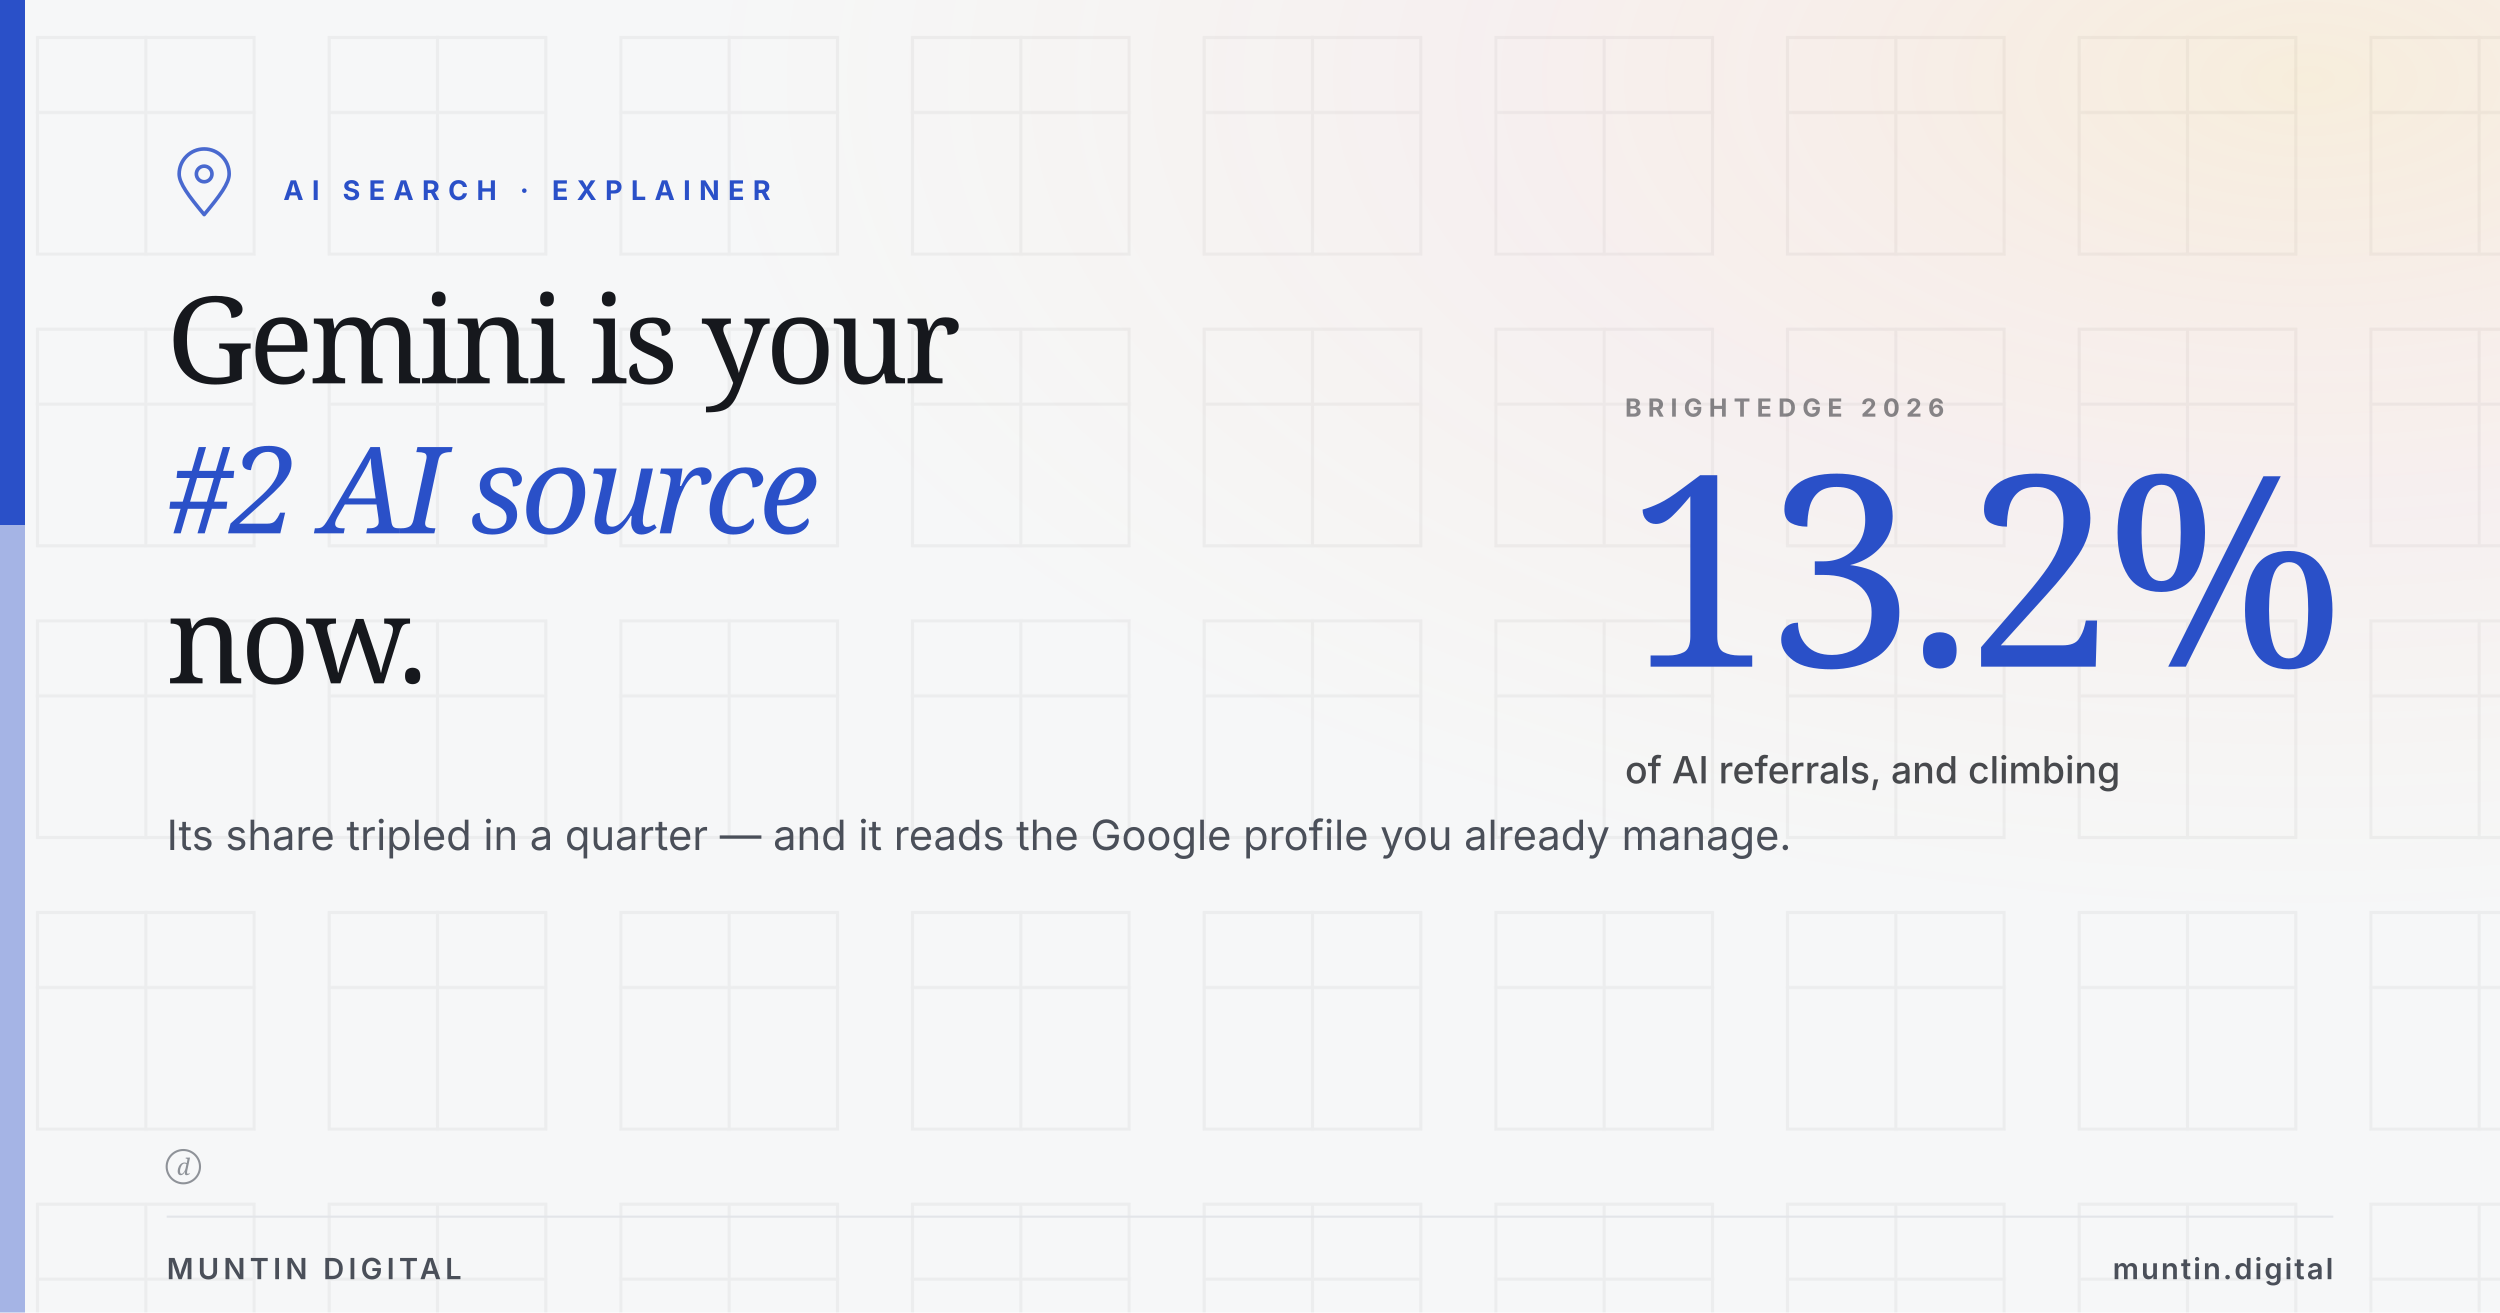
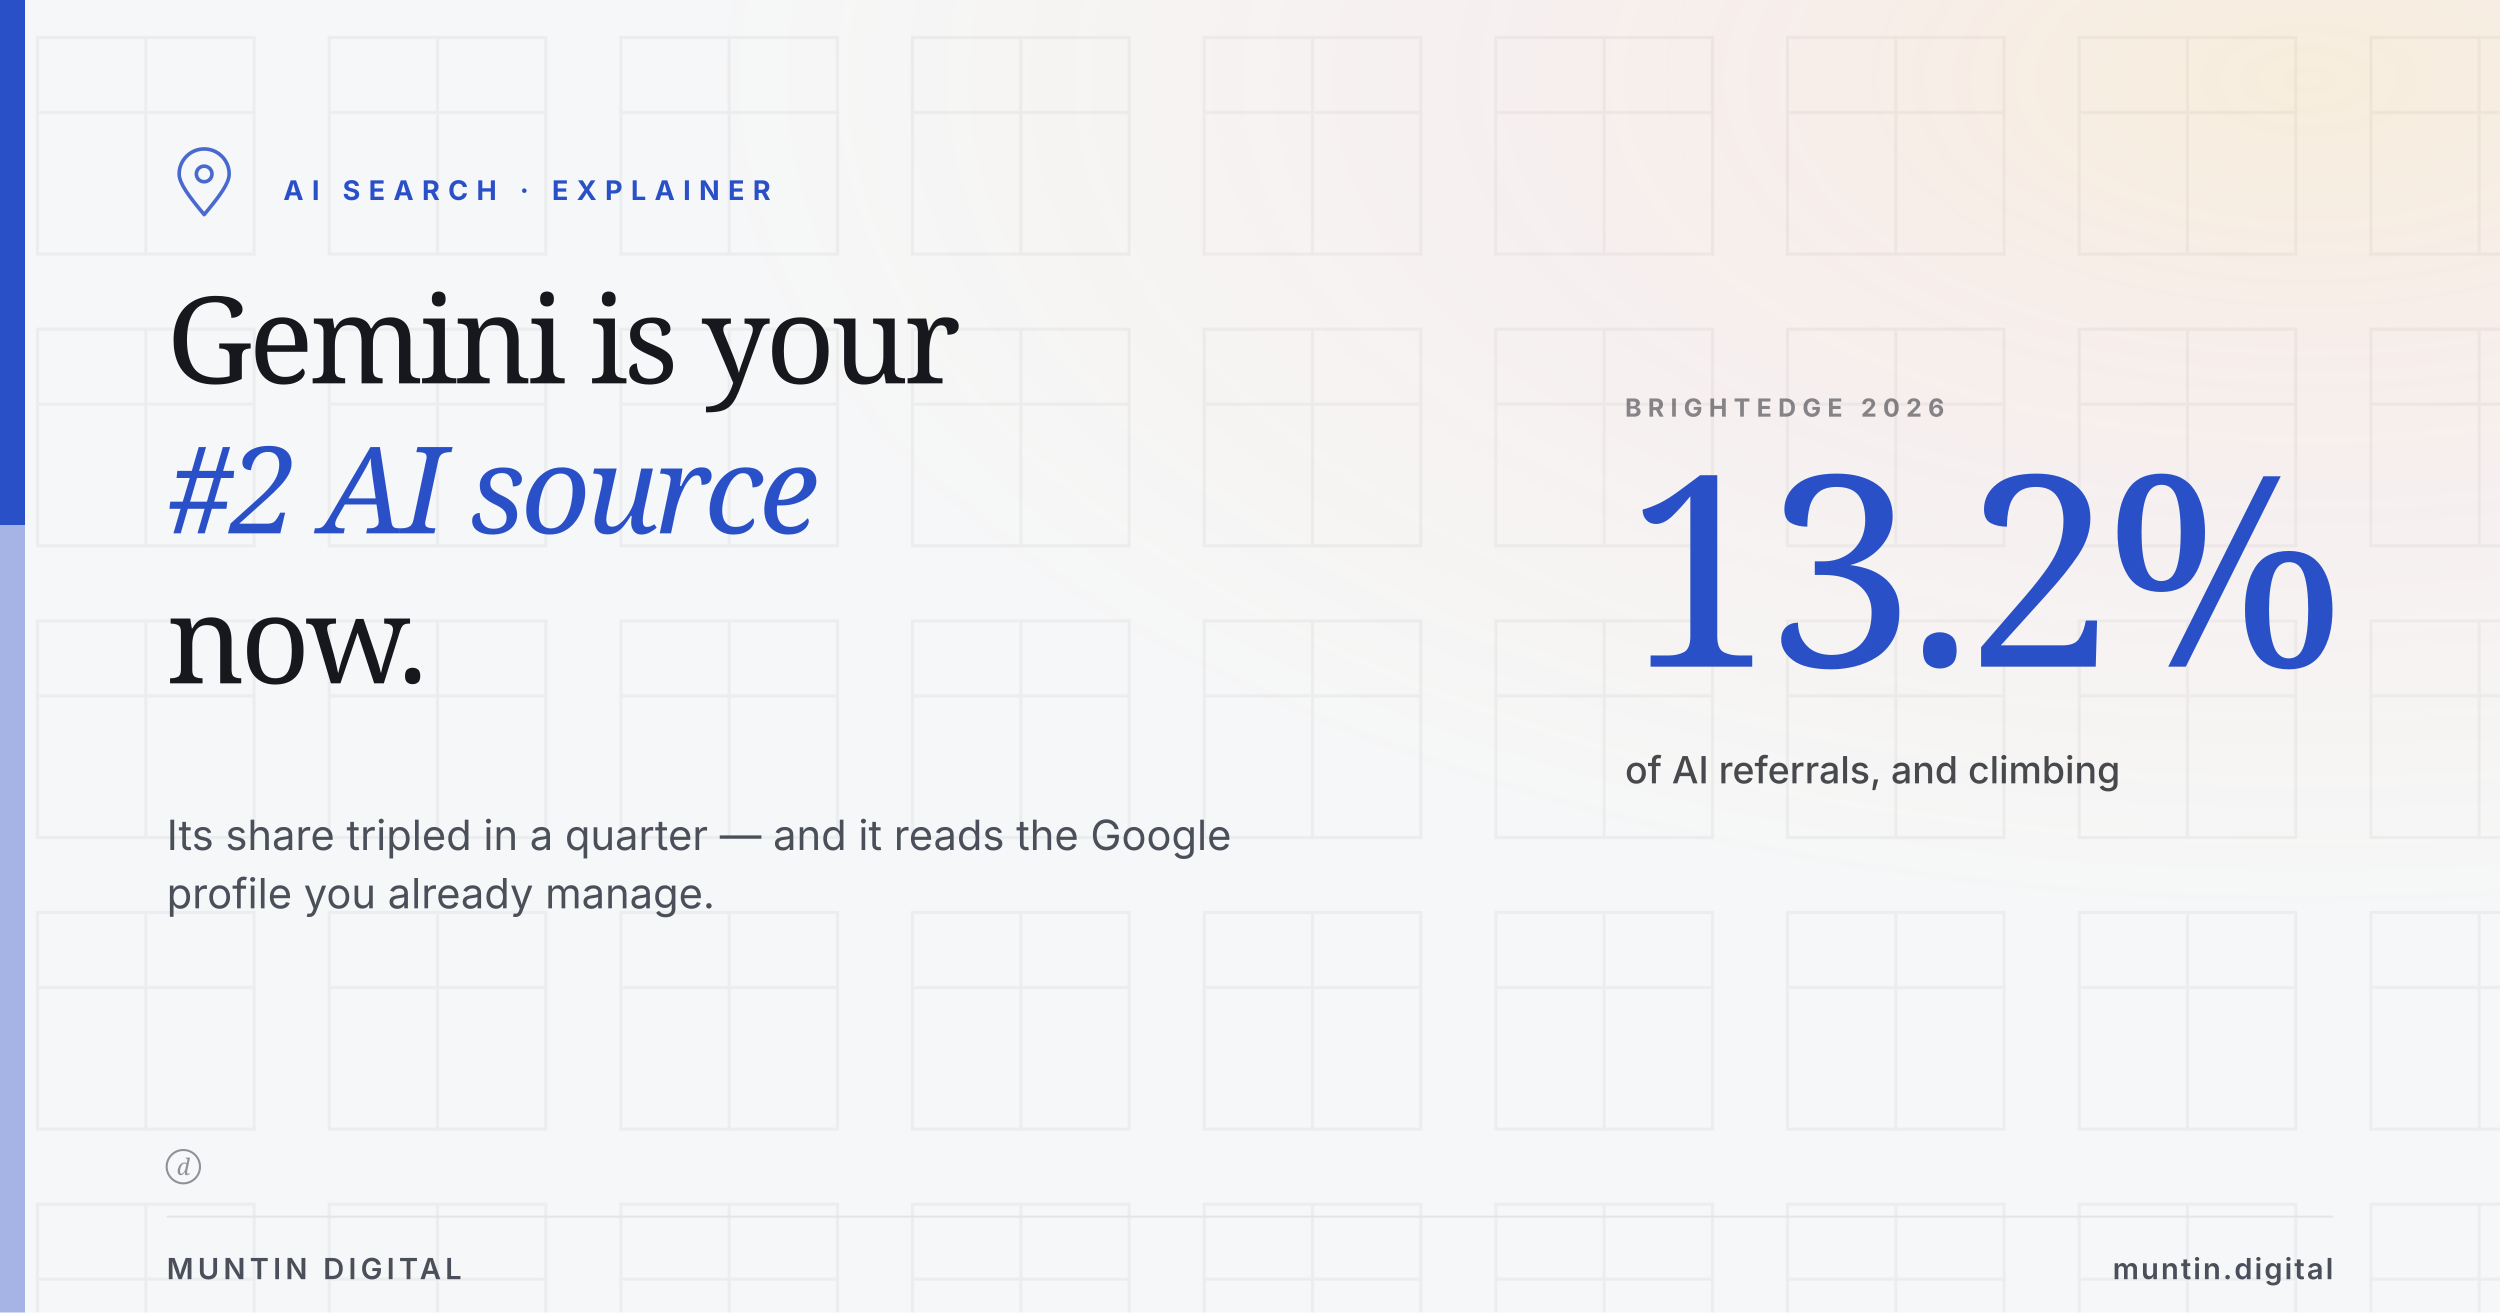
<svg xmlns="http://www.w3.org/2000/svg" viewBox="0 0 1200 630" width="1200" height="630">
  <rect width="1200" height="630" fill="#F6F7F8" />
  <defs>
    <pattern id="muntinField" x="0" y="0" width="140" height="140" patternUnits="userSpaceOnUse">
      <g transform="translate(18, 18)" fill="none" stroke="#16181D" stroke-width="1.5" stroke-linecap="square" stroke-linejoin="miter">
        <rect x="0" y="0" width="104" height="104" />
        <line x1="52" y1="0" x2="52" y2="104" />
        <line x1="0" y1="36" x2="104" y2="36" />
      </g>
    </pattern>
  </defs>
  <rect width="1200" height="630" fill="url(#muntinField)" opacity="0.045" />
  <defs>
    <radialGradient id="ghWarmSoft" cx="92%" cy="6%" r="64%">
      <stop offset="0%" stop-color="#FFB020" stop-opacity="0.13" />
      <stop offset="52%" stop-color="#FF6B5C" stop-opacity="0.05" />
      <stop offset="100%" stop-color="#FFB020" stop-opacity="0" />
    </radialGradient>
  </defs>
  <rect width="1200" height="630" fill="url(#ghWarmSoft)" />
  <rect x="0" y="0" width="12" height="252" fill="#2A50C8" />
  <rect x="0" y="252" width="12" height="378" fill="#2A50C8" opacity="0.4" />
  <g transform="translate(80, 70) scale(1.5)" fill="none" stroke="#2A50C8" stroke-width="1.167" stroke-linecap="round" stroke-linejoin="round" color="#2A50C8" opacity="0.85">
    <path d="M12 22 C7 16 4 12 4 9 a8 8 0 0 1 16 0 c0 3 -3 7 -8 13 z" />
    <circle cx="12" cy="9" r="2.5" />
  </g>
  <text x="136" y="96" font-family="Inter, Arial, sans-serif" font-size="13" font-weight="700" letter-spacing="4" fill="#2A50C8">AI SEARCH · EXPLAINER</text>
  <text x="80" y="184" font-family="Fraunces, Georgia, serif" font-size="58" font-weight="500" letter-spacing="-2" fill="#16181D">Gemini is your</text>
  <text x="80" y="256" font-family="Fraunces, Georgia, serif" font-style="italic" font-size="58" font-weight="400" letter-spacing="-2" fill="#2A50C8">#2 AI source</text>
  <text x="80" y="328" font-family="Fraunces, Georgia, serif" font-size="58" font-weight="500" letter-spacing="-2" fill="#16181D">now.</text>
  <text x="80" y="408" font-family="Inter, Arial, sans-serif" font-size="20" font-weight="400" fill="#4A4F59">
-     <tspan x="80" dy="0">Its share tripled in a quarter — and it reads the Google profile you already manage.</tspan>
+     <tspan x="80" dy="0">Its share tripled in a quarter — and it reads the Google</tspan>
+     <tspan x="80" dy="28">profile you already manage.</tspan>
  </text>
  <text x="780" y="200" font-family="Inter, Arial, sans-serif" font-size="12" font-weight="700" letter-spacing="3" fill="#16181D" opacity="0.5">BRIGHTEDGE 2026</text>
  <text x="780" y="320" font-family="Fraunces, Georgia, serif" font-size="128" font-weight="500" letter-spacing="-4" fill="#2A50C8">13.2%</text>
  <text x="780" y="376" font-family="Inter, Arial, sans-serif" font-size="18" font-weight="500" fill="#16181D" opacity="0.78">of AI referrals, and climbing</text>
  <g transform="translate(80, 552)" fill="#4A4F59" opacity="0.6">
    <circle cx="8" cy="8" r="8" fill="none" stroke="#4A4F59" stroke-width="1" />
    <text x="8" y="12" text-anchor="middle" font-family="Fraunces, Georgia, serif" font-style="italic" font-size="11" font-weight="500" fill="#4A4F59">d</text>
  </g>
  <line x1="80" y1="584" x2="1120" y2="584" stroke="#E3E5E9" stroke-width="1" />
  <text x="80" y="614" font-family="Inter, Arial, sans-serif" font-size="14" font-weight="600" letter-spacing="2" fill="#4A4F59">MUNTIN DIGITAL</text>
  <text x="1120" y="614" text-anchor="end" font-family="Inter, Arial, sans-serif" font-size="14" font-weight="600" letter-spacing="1" fill="#4A4F59">muntin.digital</text>
</svg>
